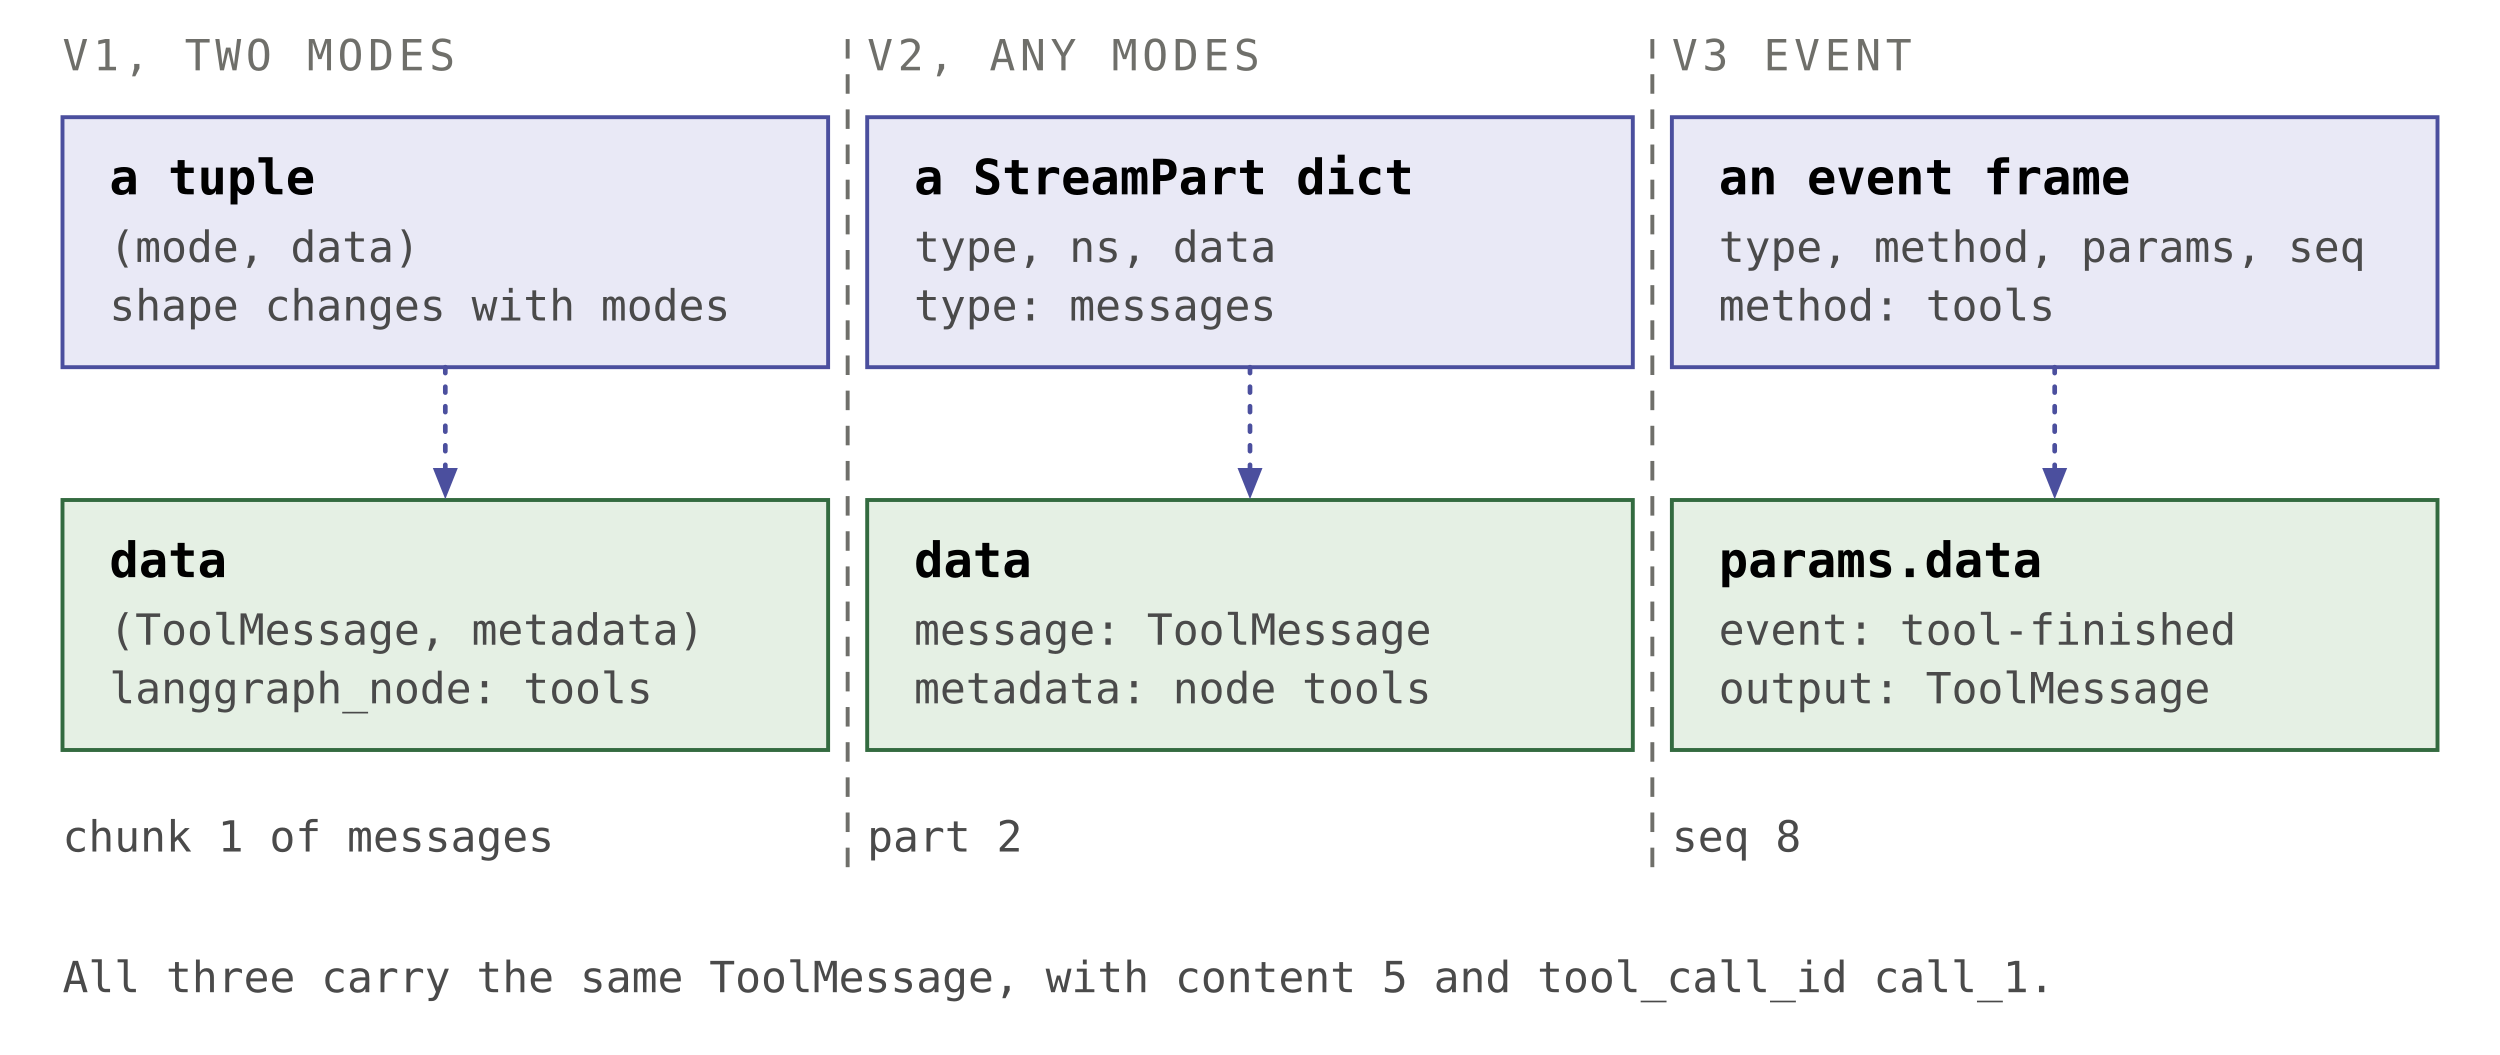
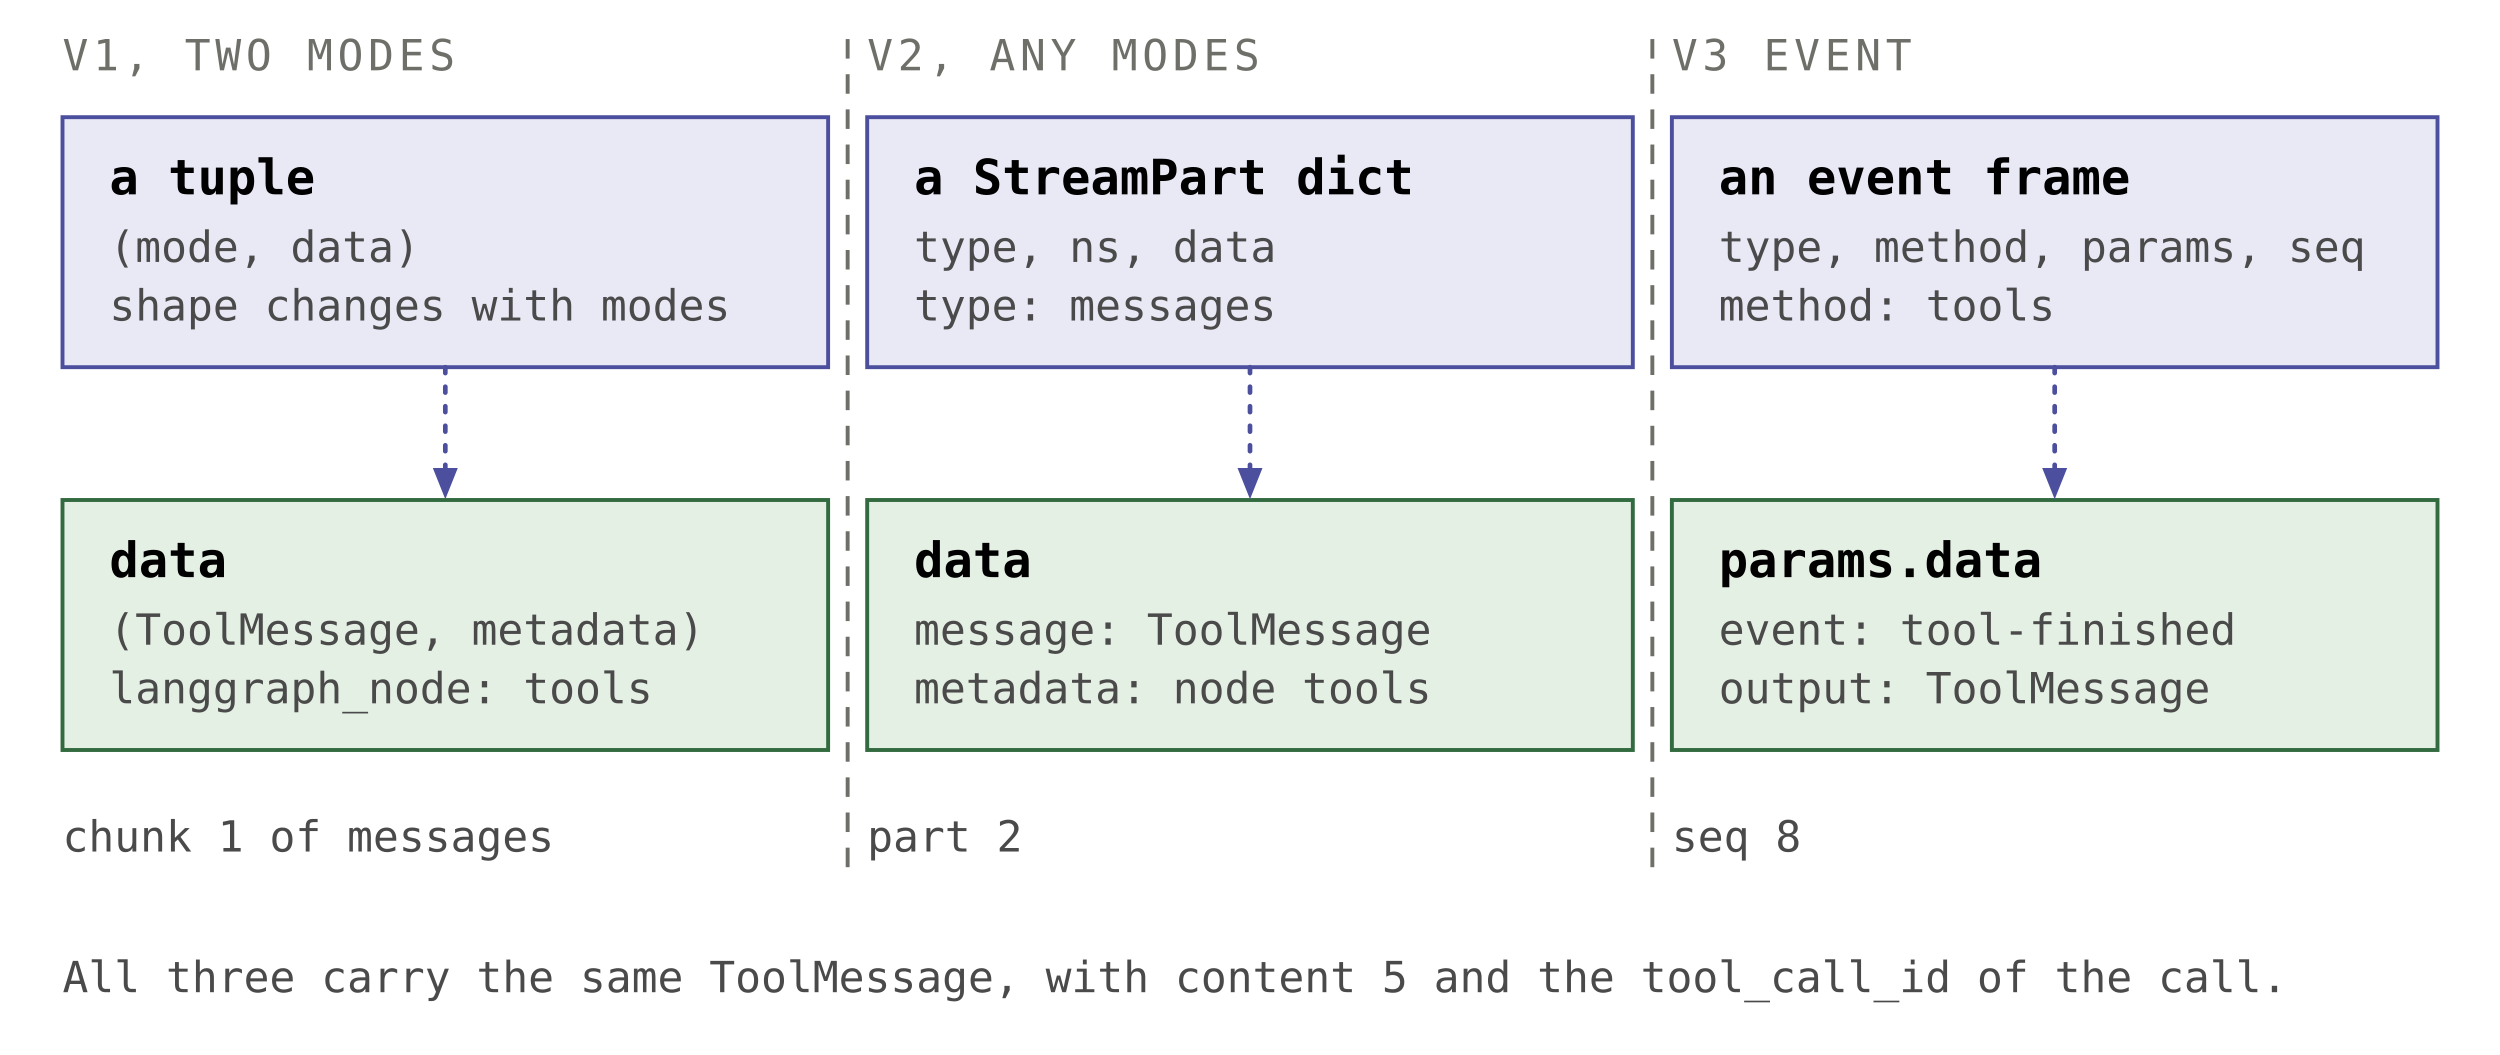
<svg xmlns="http://www.w3.org/2000/svg" viewBox="0 0 640 270" role="img" aria-labelledby="fig-4-1b-title fig-4-1b-desc" font-family="JetBrains Mono, ui-monospace, monospace">
  <defs>
    <marker id="fig-4-1b-head-indigo" viewBox="0 0 10 10" refX="9" refY="5" markerWidth="8" markerHeight="8" markerUnits="userSpaceOnUse" orient="auto-start-reverse">
      <path d="M0 1 L10 5 L0 9 z" fill="var(--m-indigo-ink, #4b4f9e)" />
    </marker>
  </defs>
  <text x="16" y="18" font-size="11" letter-spacing="1.2" fill="var(--m-ink-mute, #6f6f6a)">V1, TWO MODES</text>
  <rect x="16" y="30" width="196" height="64" fill="var(--m-indigo-fill, #e9e9f6)" stroke="var(--m-indigo-ink, #4b4f9e)" />
  <text x="28" y="49.75" font-size="12.5" font-weight="700">a tuple</text>
  <text x="28" y="67.05" font-size="11" class="m-serif" fill="var(--m-ink-soft, #4a4a4a)">(mode, data)</text>
  <text x="28" y="82.05" font-size="11" class="m-serif" fill="var(--m-ink-soft, #4a4a4a)">shape changes with modes</text>
  <rect x="16" y="128" width="196" height="64" fill="var(--m-green-fill, #e5f0e4)" stroke="var(--m-green-ink, #336b40)" />
  <text x="28" y="147.75" font-size="12.5" font-weight="700">data</text>
  <text x="28" y="165.05" font-size="11" class="m-serif" fill="var(--m-ink-soft, #4a4a4a)">(ToolMessage, metadata)</text>
  <text x="28" y="180.05" font-size="11" class="m-serif" fill="var(--m-ink-soft, #4a4a4a)">langgraph_node: tools</text>
  <line x1="114" y1="94" x2="114" y2="127" stroke="var(--m-indigo-ink, #4b4f9e)" stroke-width="1.2" stroke-dasharray="1.5 3.5" stroke-linecap="round" marker-end="url(#fig-4-1b-head-indigo)" />
  <text x="16" y="218" font-size="11" class="m-serif" fill="var(--m-ink-soft, #4a4a4a)">chunk 1 of messages</text>
  <text x="222" y="18" font-size="11" letter-spacing="1.2" fill="var(--m-ink-mute, #6f6f6a)">V2, ANY MODES</text>
  <rect x="222" y="30" width="196" height="64" fill="var(--m-indigo-fill, #e9e9f6)" stroke="var(--m-indigo-ink, #4b4f9e)" />
  <text x="234" y="49.75" font-size="12.5" font-weight="700">a StreamPart dict</text>
  <text x="234" y="67.05" font-size="11" class="m-serif" fill="var(--m-ink-soft, #4a4a4a)">type, ns, data</text>
  <text x="234" y="82.05" font-size="11" class="m-serif" fill="var(--m-ink-soft, #4a4a4a)">type: messages</text>
  <rect x="222" y="128" width="196" height="64" fill="var(--m-green-fill, #e5f0e4)" stroke="var(--m-green-ink, #336b40)" />
  <text x="234" y="147.75" font-size="12.5" font-weight="700">data</text>
  <text x="234" y="165.05" font-size="11" class="m-serif" fill="var(--m-ink-soft, #4a4a4a)">message: ToolMessage</text>
  <text x="234" y="180.05" font-size="11" class="m-serif" fill="var(--m-ink-soft, #4a4a4a)">metadata: node tools</text>
  <line x1="320" y1="94" x2="320" y2="127" stroke="var(--m-indigo-ink, #4b4f9e)" stroke-width="1.2" stroke-dasharray="1.5 3.5" stroke-linecap="round" marker-end="url(#fig-4-1b-head-indigo)" />
  <text x="222" y="218" font-size="11" class="m-serif" fill="var(--m-ink-soft, #4a4a4a)">part 2</text>
  <text x="428" y="18" font-size="11" letter-spacing="1.2" fill="var(--m-ink-mute, #6f6f6a)">V3 EVENT</text>
  <rect x="428" y="30" width="196" height="64" fill="var(--m-indigo-fill, #e9e9f6)" stroke="var(--m-indigo-ink, #4b4f9e)" />
  <text x="440" y="49.75" font-size="12.5" font-weight="700">an event frame</text>
  <text x="440" y="67.05" font-size="11" class="m-serif" fill="var(--m-ink-soft, #4a4a4a)">type, method, params, seq</text>
  <text x="440" y="82.05" font-size="11" class="m-serif" fill="var(--m-ink-soft, #4a4a4a)">method: tools</text>
  <rect x="428" y="128" width="196" height="64" fill="var(--m-green-fill, #e5f0e4)" stroke="var(--m-green-ink, #336b40)" />
  <text x="440" y="147.75" font-size="12.5" font-weight="700">params.data</text>
  <text x="440" y="165.05" font-size="11" class="m-serif" fill="var(--m-ink-soft, #4a4a4a)">event: tool-finished</text>
  <text x="440" y="180.05" font-size="11" class="m-serif" fill="var(--m-ink-soft, #4a4a4a)">output: ToolMessage</text>
  <line x1="526" y1="94" x2="526" y2="127" stroke="var(--m-indigo-ink, #4b4f9e)" stroke-width="1.2" stroke-dasharray="1.5 3.5" stroke-linecap="round" marker-end="url(#fig-4-1b-head-indigo)" />
  <text x="428" y="218" font-size="11" class="m-serif" fill="var(--m-ink-soft, #4a4a4a)">seq 8</text>
  <line x1="217" y1="10" x2="217" y2="226" stroke="var(--m-ink-mute, #6f6f6a)" stroke-width="1" stroke-dasharray="5 4" />
  <line x1="423" y1="10" x2="423" y2="226" stroke="var(--m-ink-mute, #6f6f6a)" stroke-width="1" stroke-dasharray="5 4" />
-   <text x="16" y="254" font-size="11" class="m-serif" fill="var(--m-ink-soft, #4a4a4a)">All three carry the same ToolMessage, with content 5 and tool_call_id call_1.</text>
+   <text x="16" y="254" font-size="11" class="m-serif" fill="var(--m-ink-soft, #4a4a4a)">All three carry the same ToolMessage, with content 5 and the tool_call_id of the call.</text>
</svg>
